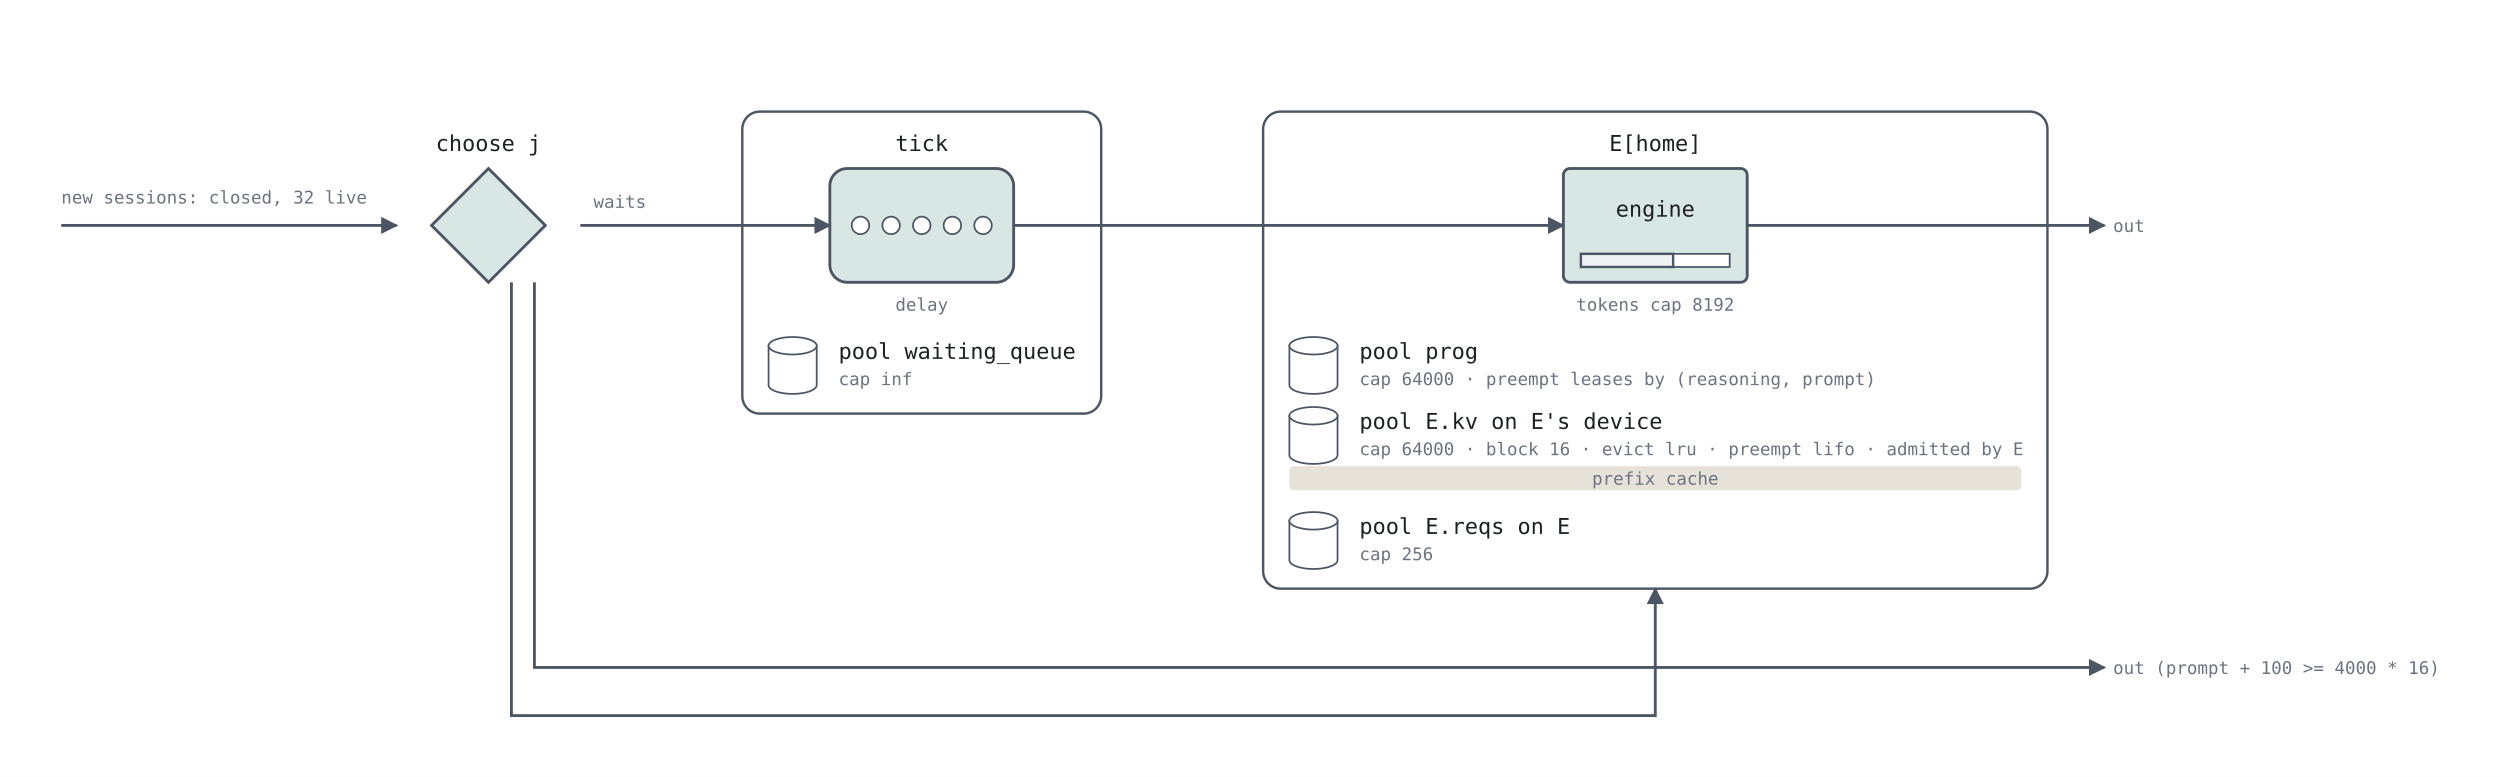
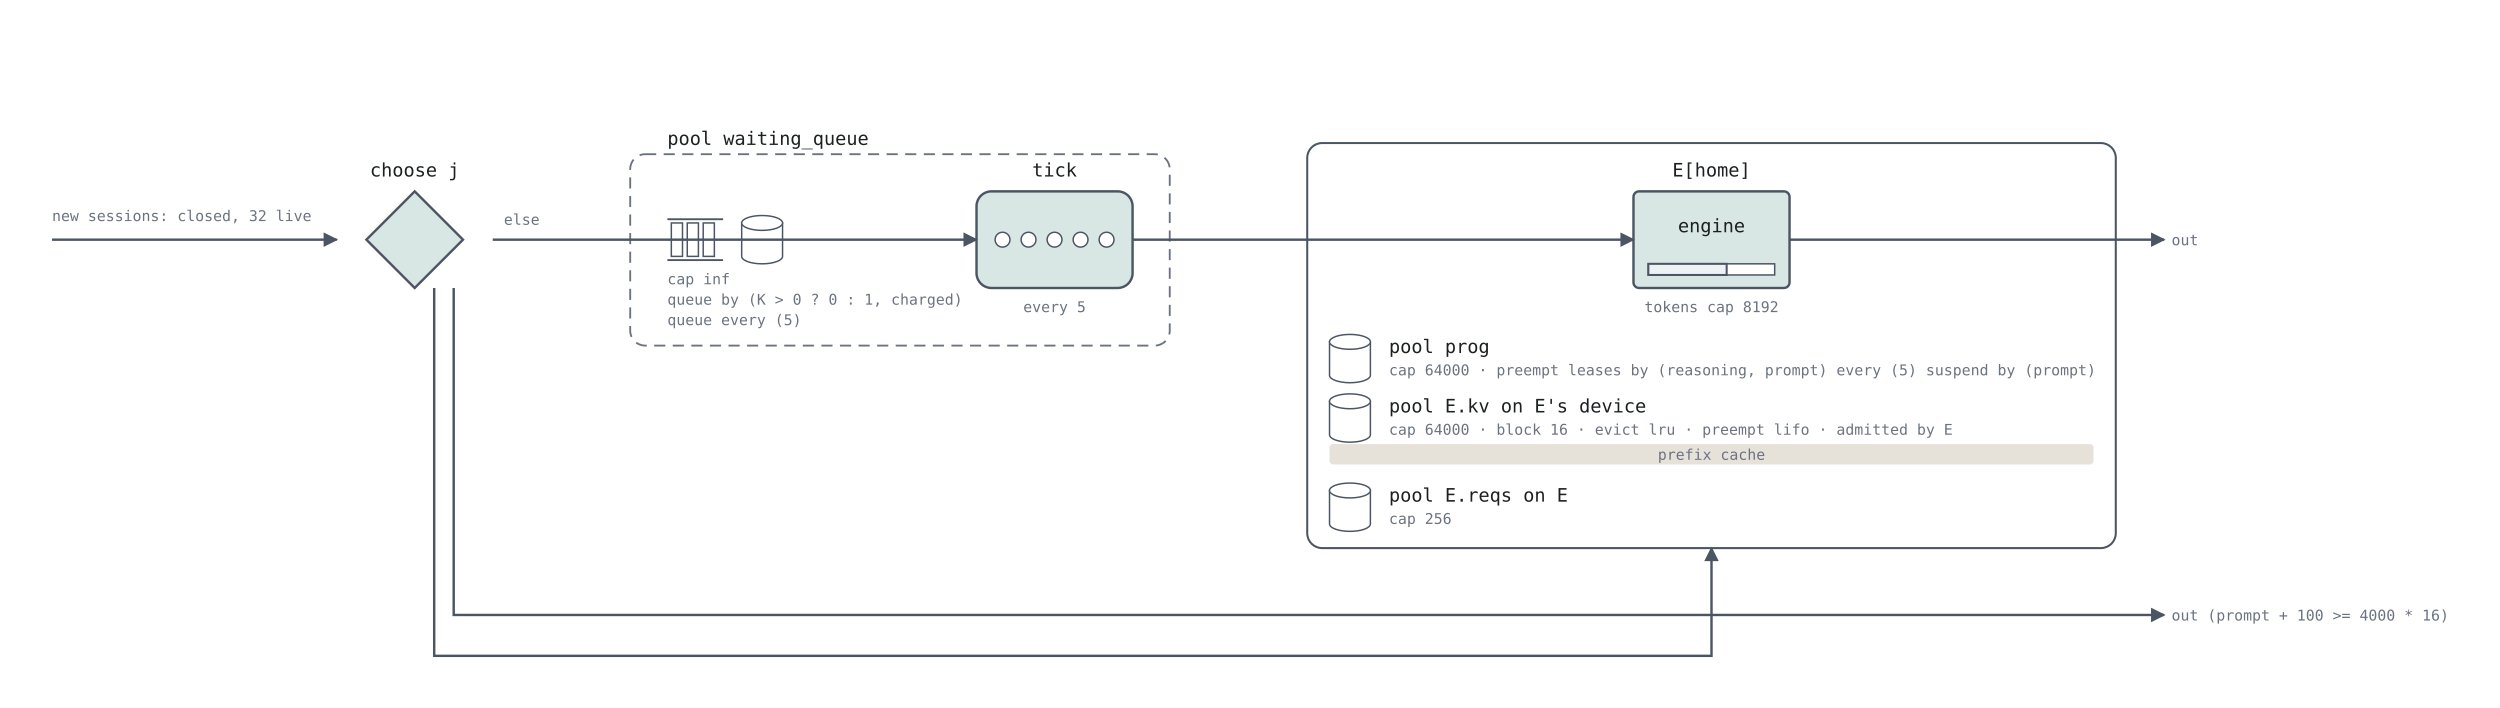
- <svg xmlns="http://www.w3.org/2000/svg" width="1142.4" height="355" viewBox="0 0 1142.4 355" role="img">
+ <svg xmlns="http://www.w3.org/2000/svg" width="1345.6" height="381" viewBox="0 0 1345.6 381" role="img">
  <style>
  text { font-family: ui-monospace, "SF Mono", Menlo, Consolas, monospace; }
  @media (prefers-color-scheme: dark) {
    text { fill: #e8e6e3; } text.dim { fill: #9aa4b2; }
    .bg { fill:#14171a }
    .solid { fill:#232a31;stroke:#b6bfcc }
    .cached { fill:#33302a }
    .instance { fill:#1a1f24;stroke:#b6bfcc }
    .frame { stroke:#b6bfcc }
    .enclosure { stroke:#9aa4b2 }
    .station { fill:#26403d;stroke:#b6bfcc }
    .cell { fill:#14171a;stroke:#b6bfcc }
    .rail { stroke:#b6bfcc }
    .flow { stroke:#b6bfcc }
    .back { stroke:#b6bfcc }
    .relation { stroke:#9aa4b2 }
  }
</style>
  <defs>
    <marker id="a" viewBox="0 0 10 10" refX="9" refY="5" markerWidth="6" markerHeight="6" orient="auto-start-reverse">
      <path d="M0 0 L10 5 L0 10 z" fill="context-stroke" />
    </marker>
  </defs>
-   <rect class="bg" fill="#ffffff" x="0" y="0" width="1142.4" height="355" />
-   <rect class="frame" fill="none" stroke="#4b5563" stroke-width="1.1" x="339.2" y="51" width="164" height="138" rx="8" />
-   <path class="cell" fill="#ffffff" stroke="#4b5563" stroke-width=".8" d="M 351.2 158 L 351.2 176 A 11 4 0 0 0 373.2 176 L 373.2 158 Z" />
-   <ellipse class="cell" fill="#ffffff" stroke="#4b5563" stroke-width=".8" cx="362.2" cy="158" rx="11" ry="4" />
-   <text x="383.2" y="164" text-anchor="start" font-size="10" fill="#1d2021">pool waiting_queue</text>
-   <text x="383.2" y="176" text-anchor="start" font-size="8" fill="#6b7280" class="dim">cap inf</text>
-   <rect class="frame" fill="none" stroke="#4b5563" stroke-width="1.1" x="577.2" y="51" width="358.4" height="218" rx="8" />
-   <path class="cell" fill="#ffffff" stroke="#4b5563" stroke-width=".8" d="M 589.2 158 L 589.2 176 A 11 4 0 0 0 611.2 176 L 611.2 158 Z" />
-   <ellipse class="cell" fill="#ffffff" stroke="#4b5563" stroke-width=".8" cx="600.2" cy="158" rx="11" ry="4" />
-   <text x="621.2" y="164" text-anchor="start" font-size="10" fill="#1d2021">pool prog</text>
-   <text x="621.2" y="176" text-anchor="start" font-size="8" fill="#6b7280" class="dim">cap 64000 · preempt leases by (reasoning, prompt)</text>
-   <path class="cell" fill="#ffffff" stroke="#4b5563" stroke-width=".8" d="M 589.2 190 L 589.2 208 A 11 4 0 0 0 611.2 208 L 611.2 190 Z" />
-   <ellipse class="cell" fill="#ffffff" stroke="#4b5563" stroke-width=".8" cx="600.2" cy="190" rx="11" ry="4" />
-   <text x="621.2" y="196" text-anchor="start" font-size="10" fill="#1d2021">pool E.kv on E's device</text>
-   <text x="621.2" y="208" text-anchor="start" font-size="8" fill="#6b7280" class="dim">cap 64000 · block 16 · evict lru · preempt lifo · admitted by E</text>
-   <rect class="cached" fill="#e6e2da" stroke="none" x="589.2" y="213" width="334.4" height="11" rx="2" />
-   <text x="756.4" y="221.5" text-anchor="middle" font-size="8" fill="#6b7280" class="dim">prefix cache</text>
-   <path class="cell" fill="#ffffff" stroke="#4b5563" stroke-width=".8" d="M 589.2 238 L 589.2 256 A 11 4 0 0 0 611.2 256 L 611.2 238 Z" />
-   <ellipse class="cell" fill="#ffffff" stroke="#4b5563" stroke-width=".8" cx="600.2" cy="238" rx="11" ry="4" />
-   <text x="621.2" y="244" text-anchor="start" font-size="10" fill="#1d2021">pool E.reqs on E</text>
-   <text x="621.2" y="256" text-anchor="start" font-size="8" fill="#6b7280" class="dim">cap 256</text>
-   <polygon class="station" fill="#d8e6e4" stroke="#4b5563" stroke-width="1.3" points="223.2,77 249.2,103 223.2,129 197.2,103" />
-   <text x="223.2" y="69" text-anchor="middle" font-size="10" fill="#1d2021">choose j</text>
-   <rect class="station" fill="#d8e6e4" stroke="#4b5563" stroke-width="1.3" x="379.2" y="77" width="84" height="52" rx="8" />
-   <circle class="cell" fill="#ffffff" stroke="#4b5563" stroke-width=".8" cx="393.2" cy="103" r="4" />
-   <circle class="cell" fill="#ffffff" stroke="#4b5563" stroke-width=".8" cx="407.2" cy="103" r="4" />
-   <circle class="cell" fill="#ffffff" stroke="#4b5563" stroke-width=".8" cx="421.2" cy="103" r="4" />
-   <circle class="cell" fill="#ffffff" stroke="#4b5563" stroke-width=".8" cx="435.2" cy="103" r="4" />
-   <circle class="cell" fill="#ffffff" stroke="#4b5563" stroke-width=".8" cx="449.2" cy="103" r="4" />
-   <text x="421.2" y="69" text-anchor="middle" font-size="10" fill="#1d2021">tick</text>
-   <text x="421.2" y="142" text-anchor="middle" font-size="8" fill="#6b7280" class="dim">delay</text>
-   <rect class="station" fill="#d8e6e4" stroke="#4b5563" stroke-width="1.3" x="714.4" y="77" width="84" height="52" rx="3" />
-   <rect class="cell" fill="#ffffff" stroke="#4b5563" stroke-width=".8" x="722.4" y="116" width="68" height="6" />
-   <rect class="solid" fill="#eef2f5" stroke="#4b5563" stroke-width="1.1" x="722.4" y="116" width="42.16" height="6" />
-   <text x="756.4" y="99" text-anchor="middle" font-size="10" fill="#1d2021">engine</text>
-   <text x="756.4" y="69" text-anchor="middle" font-size="10" fill="#1d2021">E[home]</text>
-   <text x="756.4" y="142" text-anchor="middle" font-size="8" fill="#6b7280" class="dim">tokens cap 8192</text>
-   <path class="flow" fill="none" stroke="#4b5563" stroke-width="1.3" d="M28 103 L181.2 103" marker-end="url(#a)" />
-   <text x="28" y="93" text-anchor="start" font-size="8" fill="#6b7280" class="dim">new sessions: closed, 32 live</text>
-   <path class="flow" fill="none" stroke="#4b5563" stroke-width="1.3" d="M244.2 129 L244.2 305 L961.6 305" marker-end="url(#a)" />
-   <text x="965.6" y="308" text-anchor="start" font-size="8" fill="#6b7280" class="dim">out (prompt + 100 &gt;= 4000 * 16)</text>
-   <path class="flow" fill="none" stroke="#4b5563" stroke-width="1.3" d="M265.2 103 L379.2 103" marker-end="url(#a)" />
-   <text x="271.2" y="95" text-anchor="start" font-size="8" fill="#6b7280" class="dim">waits</text>
-   <path class="flow" fill="none" stroke="#4b5563" stroke-width="1.3" d="M233.7 129 L233.7 327 L756.4 327 L756.4 269" marker-end="url(#a)" />
-   <path class="flow" fill="none" stroke="#4b5563" stroke-width="1.3" d="M463.2 103 L714.4 103" marker-end="url(#a)" />
-   <path class="flow" fill="none" stroke="#4b5563" stroke-width="1.3" d="M798.4 103 L961.6 103" marker-end="url(#a)" />
-   <text x="965.6" y="106" text-anchor="start" font-size="8" fill="#6b7280" class="dim">out</text>
+   <rect class="bg" fill="#ffffff" x="0" y="0" width="1345.6" height="381" />
+   <rect class="enclosure" fill="none" stroke="#6b7280" stroke-width="1" stroke-dasharray="6 4" x="339.2" y="83" width="290.4" height="103" rx="8" />
+   <text x="359.2" y="78" text-anchor="start" font-size="10" fill="#1d2021">pool waiting_queue</text>
+   <path class="rail" fill="none" stroke="#4b5563" stroke-width="1" d="M359.2 118 L389.2 118 M359.2 140 L389.2 140" />
+   <rect class="cell" fill="#ffffff" stroke="#4b5563" stroke-width=".8" x="361.34" y="120" width="6" height="18" />
+   <rect class="cell" fill="#ffffff" stroke="#4b5563" stroke-width=".8" x="369.91" y="120" width="6" height="18" />
+   <rect class="cell" fill="#ffffff" stroke="#4b5563" stroke-width=".8" x="378.49" y="120" width="6" height="18" />
+   <path class="cell" fill="#ffffff" stroke="#4b5563" stroke-width=".8" d="M 399.2 120 L 399.2 138 A 11 4 0 0 0 421.2 138 L 421.2 120 Z" />
+   <ellipse class="cell" fill="#ffffff" stroke="#4b5563" stroke-width=".8" cx="410.2" cy="120" rx="11" ry="4" />
+   <text x="359.2" y="153" text-anchor="start" font-size="8" fill="#6b7280" class="dim">cap inf</text>
+   <text x="359.2" y="164" text-anchor="start" font-size="8" fill="#6b7280" class="dim">queue by (K &gt; 0 ? 0 : 1, charged)</text>
+   <text x="359.2" y="175" text-anchor="start" font-size="8" fill="#6b7280" class="dim">queue every (5)</text>
+   <rect class="frame" fill="none" stroke="#4b5563" stroke-width="1.1" x="703.6" y="77" width="435.2" height="218" rx="8" />
+   <path class="cell" fill="#ffffff" stroke="#4b5563" stroke-width=".8" d="M 715.6 184 L 715.6 202 A 11 4 0 0 0 737.6 202 L 737.6 184 Z" />
+   <ellipse class="cell" fill="#ffffff" stroke="#4b5563" stroke-width=".8" cx="726.6" cy="184" rx="11" ry="4" />
+   <text x="747.6" y="190" text-anchor="start" font-size="10" fill="#1d2021">pool prog</text>
+   <text x="747.6" y="202" text-anchor="start" font-size="8" fill="#6b7280" class="dim">cap 64000 · preempt leases by (reasoning, prompt) every (5) suspend by (prompt)</text>
+   <path class="cell" fill="#ffffff" stroke="#4b5563" stroke-width=".8" d="M 715.6 216 L 715.6 234 A 11 4 0 0 0 737.6 234 L 737.6 216 Z" />
+   <ellipse class="cell" fill="#ffffff" stroke="#4b5563" stroke-width=".8" cx="726.6" cy="216" rx="11" ry="4" />
+   <text x="747.6" y="222" text-anchor="start" font-size="10" fill="#1d2021">pool E.kv on E's device</text>
+   <text x="747.6" y="234" text-anchor="start" font-size="8" fill="#6b7280" class="dim">cap 64000 · block 16 · evict lru · preempt lifo · admitted by E</text>
+   <rect class="cached" fill="#e6e2da" stroke="none" x="715.6" y="239" width="411.2" height="11" rx="2" />
+   <text x="921.2" y="247.5" text-anchor="middle" font-size="8" fill="#6b7280" class="dim">prefix cache</text>
+   <path class="cell" fill="#ffffff" stroke="#4b5563" stroke-width=".8" d="M 715.6 264 L 715.6 282 A 11 4 0 0 0 737.6 282 L 737.6 264 Z" />
+   <ellipse class="cell" fill="#ffffff" stroke="#4b5563" stroke-width=".8" cx="726.6" cy="264" rx="11" ry="4" />
+   <text x="747.6" y="270" text-anchor="start" font-size="10" fill="#1d2021">pool E.reqs on E</text>
+   <text x="747.6" y="282" text-anchor="start" font-size="8" fill="#6b7280" class="dim">cap 256</text>
+   <polygon class="station" fill="#d8e6e4" stroke="#4b5563" stroke-width="1.3" points="223.2,103 249.2,129 223.2,155 197.2,129" />
+   <text x="223.2" y="95" text-anchor="middle" font-size="10" fill="#1d2021">choose j</text>
+   <rect class="station" fill="#d8e6e4" stroke="#4b5563" stroke-width="1.3" x="525.6" y="103" width="84" height="52" rx="8" />
+   <circle class="cell" fill="#ffffff" stroke="#4b5563" stroke-width=".8" cx="539.6" cy="129" r="4" />
+   <circle class="cell" fill="#ffffff" stroke="#4b5563" stroke-width=".8" cx="553.6" cy="129" r="4" />
+   <circle class="cell" fill="#ffffff" stroke="#4b5563" stroke-width=".8" cx="567.6" cy="129" r="4" />
+   <circle class="cell" fill="#ffffff" stroke="#4b5563" stroke-width=".8" cx="581.6" cy="129" r="4" />
+   <circle class="cell" fill="#ffffff" stroke="#4b5563" stroke-width=".8" cx="595.6" cy="129" r="4" />
+   <text x="567.6" y="95" text-anchor="middle" font-size="10" fill="#1d2021">tick</text>
+   <text x="567.6" y="168" text-anchor="middle" font-size="8" fill="#6b7280" class="dim">every 5</text>
+   <rect class="station" fill="#d8e6e4" stroke="#4b5563" stroke-width="1.3" x="879.2" y="103" width="84" height="52" rx="3" />
+   <rect class="cell" fill="#ffffff" stroke="#4b5563" stroke-width=".8" x="887.2" y="142" width="68" height="6" />
+   <rect class="solid" fill="#eef2f5" stroke="#4b5563" stroke-width="1.1" x="887.2" y="142" width="42.16" height="6" />
+   <text x="921.2" y="125" text-anchor="middle" font-size="10" fill="#1d2021">engine</text>
+   <text x="921.2" y="95" text-anchor="middle" font-size="10" fill="#1d2021">E[home]</text>
+   <text x="921.2" y="168" text-anchor="middle" font-size="8" fill="#6b7280" class="dim">tokens cap 8192</text>
+   <path class="flow" fill="none" stroke="#4b5563" stroke-width="1.3" d="M28 129 L181.2 129" marker-end="url(#a)" />
+   <text x="28" y="119" text-anchor="start" font-size="8" fill="#6b7280" class="dim">new sessions: closed, 32 live</text>
+   <path class="flow" fill="none" stroke="#4b5563" stroke-width="1.3" d="M244.2 155 L244.2 331 L1164.8 331" marker-end="url(#a)" />
+   <text x="1168.8" y="334" text-anchor="start" font-size="8" fill="#6b7280" class="dim">out (prompt + 100 &gt;= 4000 * 16)</text>
+   <path class="flow" fill="none" stroke="#4b5563" stroke-width="1.3" d="M265.2 129 L525.6 129" marker-end="url(#a)" />
+   <text x="271.2" y="121" text-anchor="start" font-size="8" fill="#6b7280" class="dim">else</text>
+   <path class="flow" fill="none" stroke="#4b5563" stroke-width="1.3" d="M233.7 155 L233.7 353 L921.2 353 L921.2 295" marker-end="url(#a)" />
+   <path class="flow" fill="none" stroke="#4b5563" stroke-width="1.3" d="M609.6 129 L879.2 129" marker-end="url(#a)" />
+   <path class="flow" fill="none" stroke="#4b5563" stroke-width="1.3" d="M963.2 129 L1164.8 129" marker-end="url(#a)" />
+   <text x="1168.8" y="132" text-anchor="start" font-size="8" fill="#6b7280" class="dim">out</text>
</svg>
